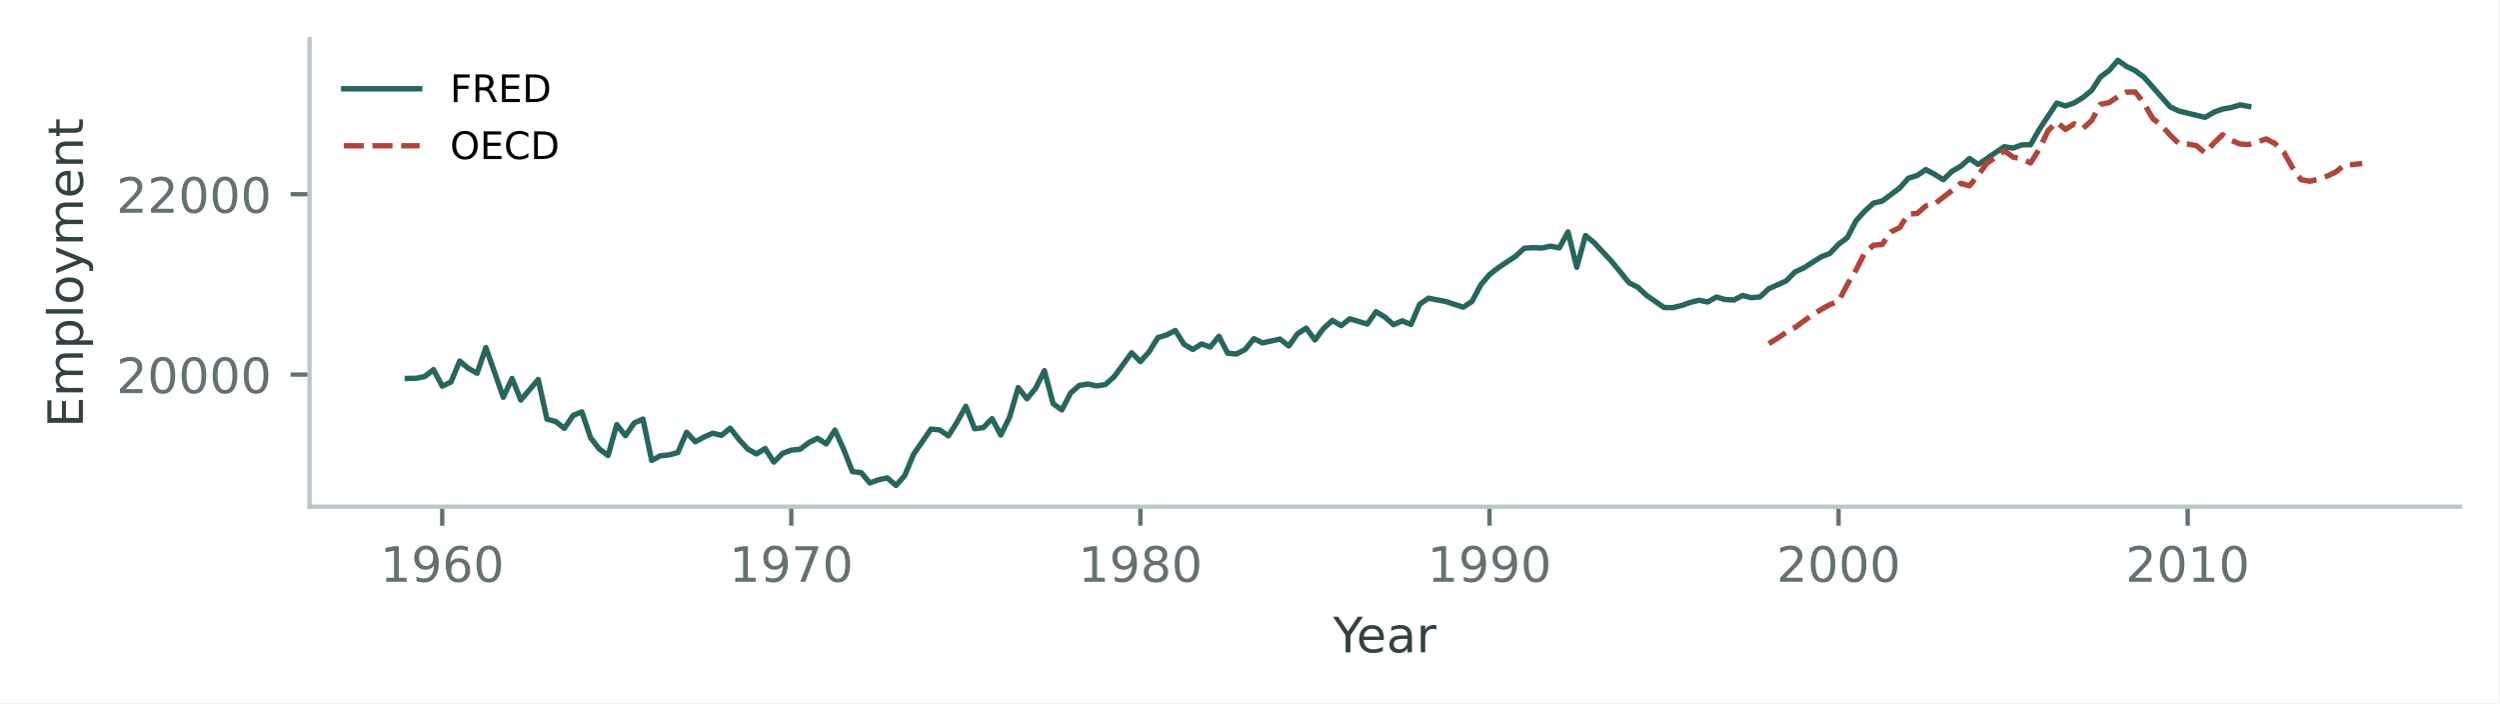
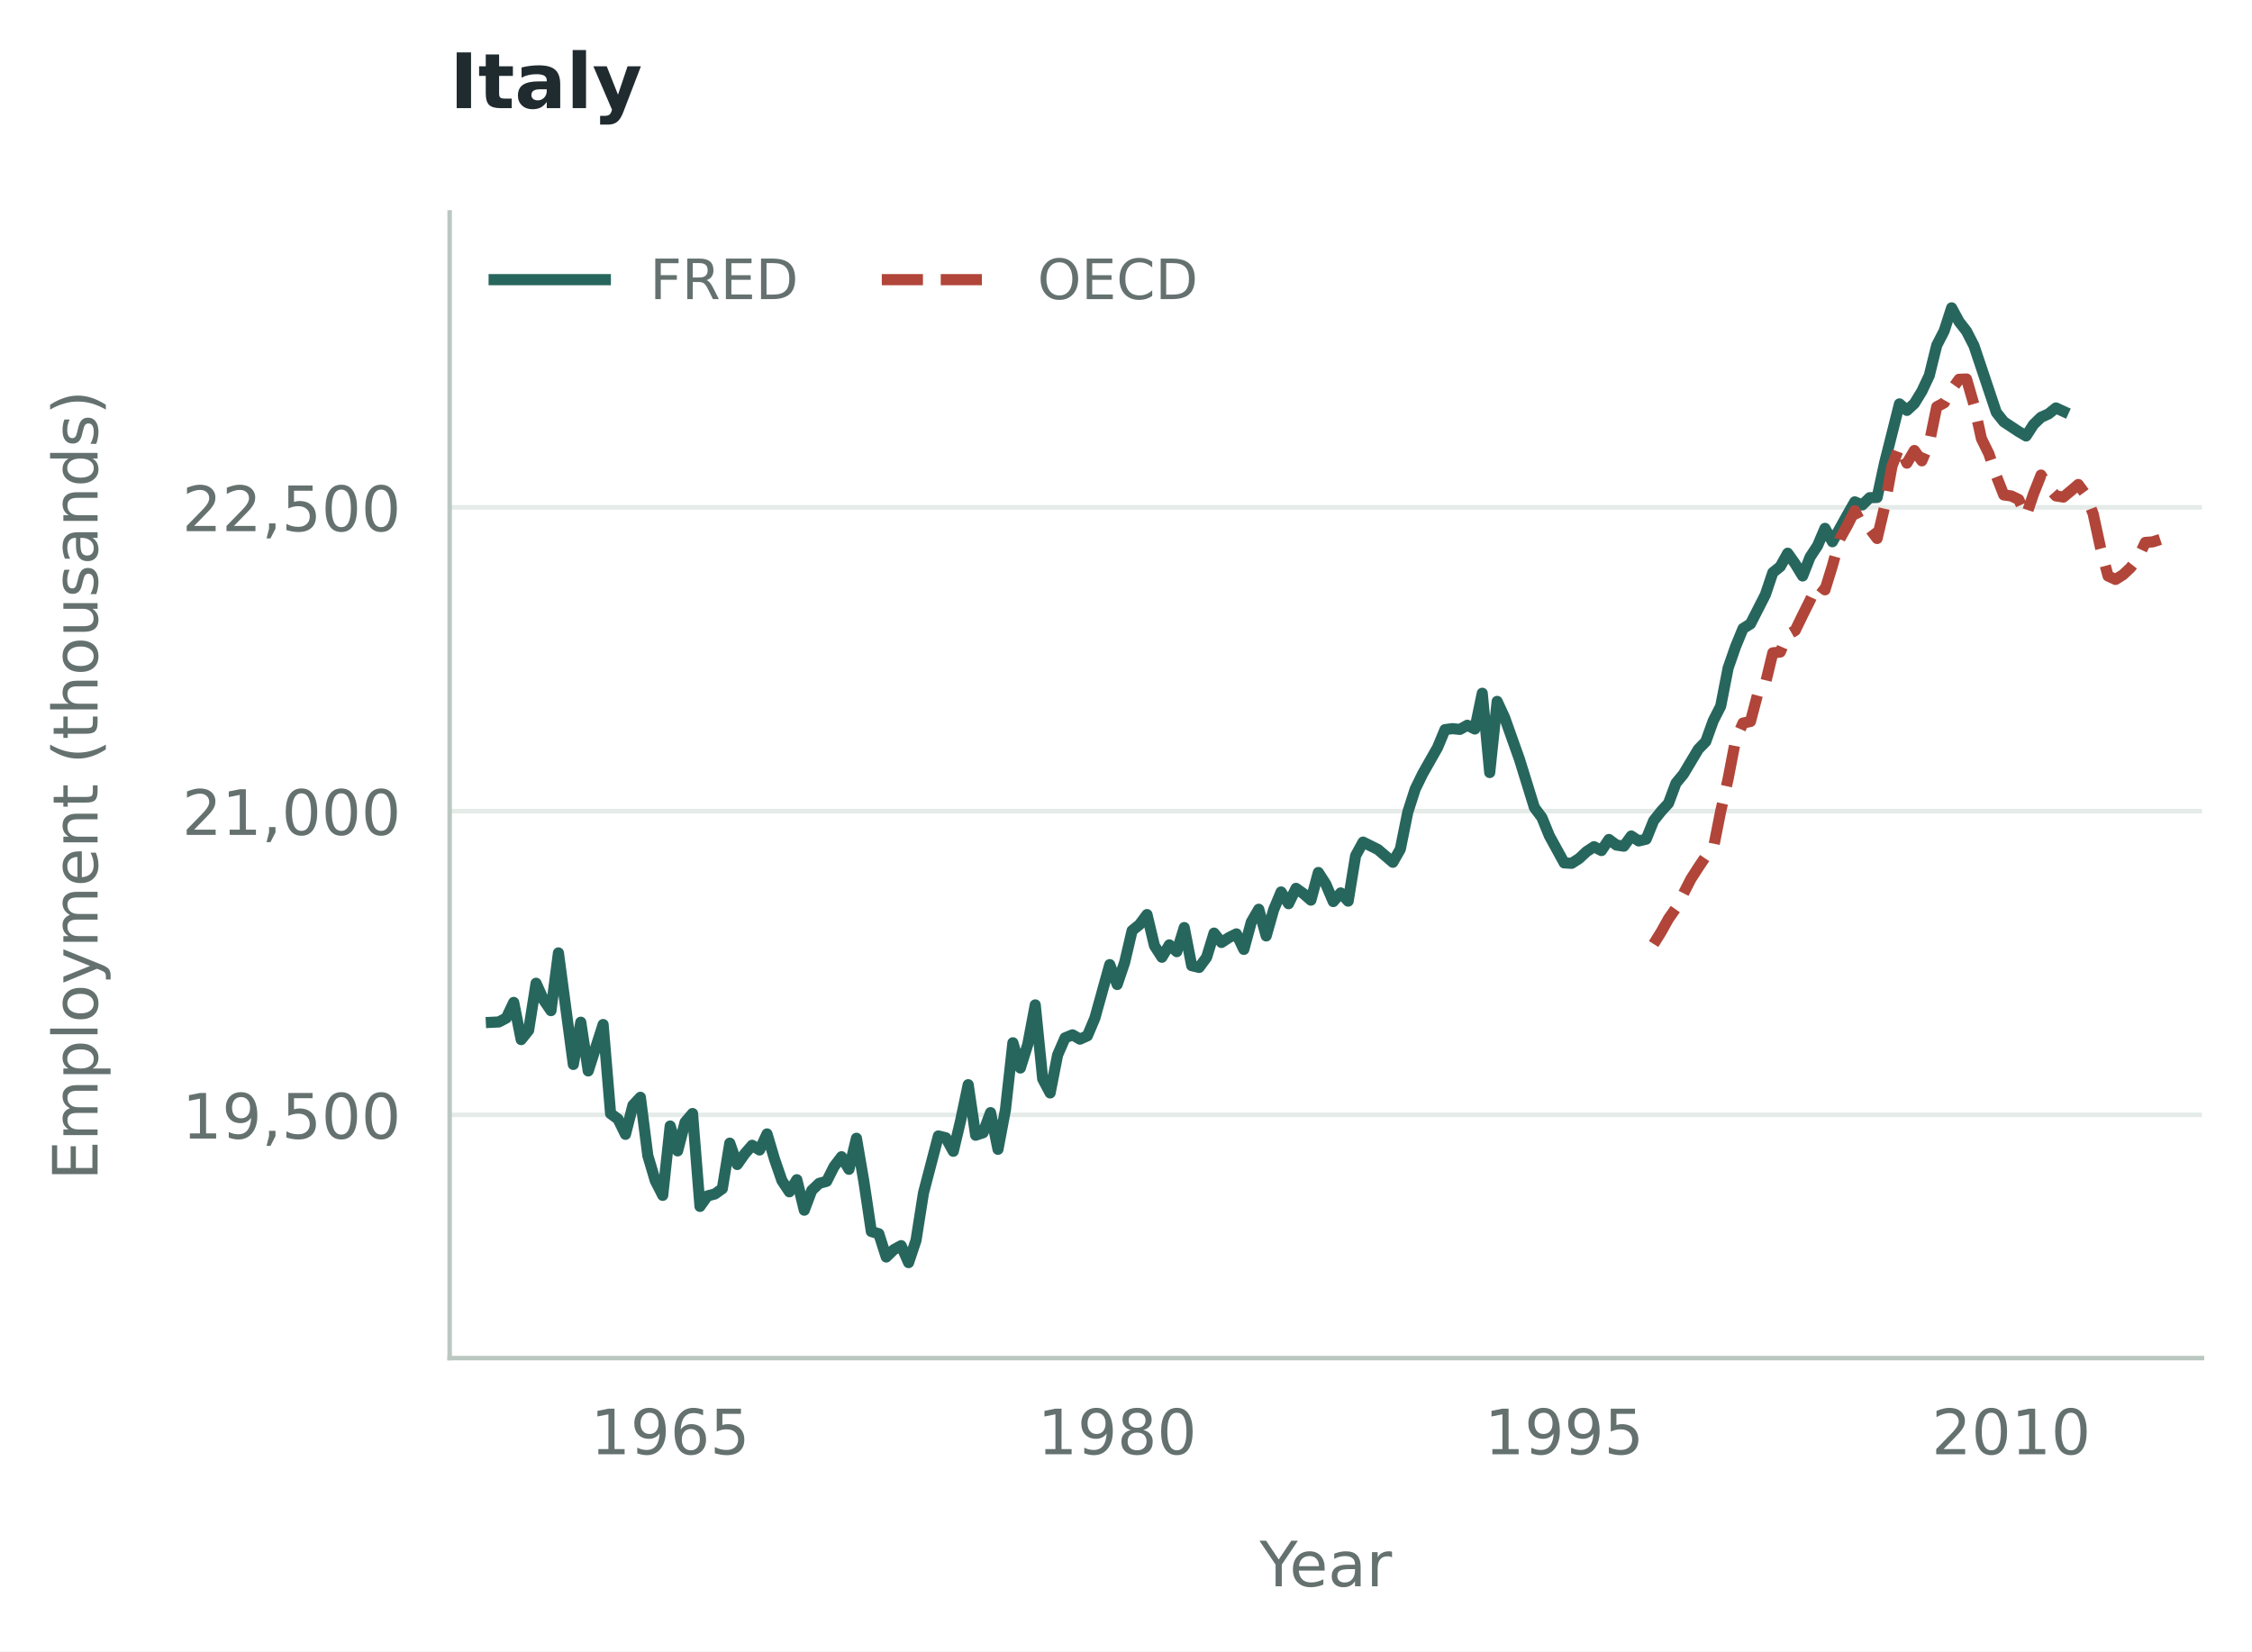
- <svg xmlns="http://www.w3.org/2000/svg" xmlns:xlink="http://www.w3.org/1999/xlink" width="460.8pt" height="129.6pt" viewBox="0 0 460.8 129.6" version="1.1">
+ <svg xmlns="http://www.w3.org/2000/svg" xmlns:xlink="http://www.w3.org/1999/xlink" width="324pt" height="237.6pt" viewBox="0 0 324 237.6" version="1.1">
  <defs>
    <style type="text/css">*{stroke-linejoin: round; stroke-linecap: butt}</style>
  </defs>
  <g id="figure_1">
    <g id="patch_1">
-       <path d="M 0 129.6 L 460.8 129.6 L 460.8 0 L 0 0 z " style="fill: #ffffff" />
+       <path d="M 0 237.6 L 324 237.6 L 324 0 L 0 0 z " style="fill: #ffffff" />
    </g>
    <g id="axes_1">
      <g id="patch_2">
-         <path d="M 57.082 93.4 L 453.6 93.4 L 453.6 7.2 L 57.082 7.2 z " style="fill: #ffffff" />
+         <path d="M 64.692 195.4 L 316.8 195.4 L 316.8 30.558 L 64.692 30.558 z " style="fill: #ffffff" />
      </g>
      <g id="matplotlib.axis_1">
        <g id="xtick_1">
-           <g id="line2d_1">
-             <defs>
-               <path id="mee2a2521fc" d="M 0 0 L 0 3.5 " style="stroke: #64716f; stroke-width: 0.8" />
-             </defs>
-             <g>
-               <use xlink:href="#mee2a2521fc" x="81.543" y="93.4" style="fill: #64716f; stroke: #64716f; stroke-width: 0.8" />
-             </g>
-           </g>
+           <g id="line2d_1" />
          <g id="text_1">
-             <g style="fill: #64716f" transform="translate(70.09013 107.2379) scale(0.09 -0.09)">
+             <g style="fill: #64716f" transform="translate(84.96761 209.2379) scale(0.09 -0.09)">
              <defs>
                <path id="DejaVuSans-14" d="M 794 531 L 1825 531 L 1825 4091 L 703 3866 L 703 4441 L 1819 4666 L 2450 4666 L 2450 531 L 3481 531 L 3481 0 L 794 0 L 794 531 z " transform="scale(0.015625)" />
                <path id="DejaVuSans-1c" d="M 703 97 L 703 672 Q 941 559 1184 500 Q 1428 441 1663 441 Q 2288 441 2617 861 Q 2947 1281 2994 2138 Q 2813 1869 2534 1725 Q 2256 1581 1919 1581 Q 1219 1581 811 2004 Q 403 2428 403 3163 Q 403 3881 828 4315 Q 1253 4750 1959 4750 Q 2769 4750 3195 4129 Q 3622 3509 3622 2328 Q 3622 1225 3098 567 Q 2575 -91 1691 -91 Q 1453 -91 1209 -44 Q 966 3 703 97 z M 1959 2075 Q 2384 2075 2632 2365 Q 2881 2656 2881 3163 Q 2881 3666 2632 3958 Q 2384 4250 1959 4250 Q 1534 4250 1286 3958 Q 1038 3666 1038 3163 Q 1038 2656 1286 2365 Q 1534 2075 1959 2075 z " transform="scale(0.015625)" />
                <path id="DejaVuSans-19" d="M 2113 2584 Q 1688 2584 1439 2293 Q 1191 2003 1191 1497 Q 1191 994 1439 701 Q 1688 409 2113 409 Q 2538 409 2786 701 Q 3034 994 3034 1497 Q 3034 2003 2786 2293 Q 2538 2584 2113 2584 z M 3366 4563 L 3366 3988 Q 3128 4100 2886 4159 Q 2644 4219 2406 4219 Q 1781 4219 1451 3797 Q 1122 3375 1075 2522 Q 1259 2794 1537 2939 Q 1816 3084 2150 3084 Q 2853 3084 3261 2657 Q 3669 2231 3669 1497 Q 3669 778 3244 343 Q 2819 -91 2113 -91 Q 1303 -91 875 529 Q 447 1150 447 2328 Q 447 3434 972 4092 Q 1497 4750 2381 4750 Q 2619 4750 2861 4703 Q 3103 4656 3366 4563 z " transform="scale(0.015625)" />
+                 <path id="DejaVuSans-18" d="M 691 4666 L 3169 4666 L 3169 4134 L 1269 4134 L 1269 2991 Q 1406 3038 1543 3061 Q 1681 3084 1819 3084 Q 2600 3084 3056 2656 Q 3513 2228 3513 1497 Q 3513 744 3044 326 Q 2575 -91 1722 -91 Q 1428 -91 1123 -41 Q 819 9 494 109 L 494 744 Q 775 591 1075 516 Q 1375 441 1709 441 Q 2250 441 2565 725 Q 2881 1009 2881 1497 Q 2881 1984 2565 2268 Q 2250 2553 1709 2553 Q 1456 2553 1204 2497 Q 953 2441 691 2322 L 691 4666 z " transform="scale(0.015625)" />
+               </defs>
+               <use xlink:href="#DejaVuSans-14" />
+               <use xlink:href="#DejaVuSans-1c" transform="translate(63.625 0)" />
+               <use xlink:href="#DejaVuSans-19" transform="translate(127.25 0)" />
+               <use xlink:href="#DejaVuSans-18" transform="translate(190.875 0)" />
+             </g>
+           </g>
+         </g>
+         <g id="xtick_2">
+           <g id="line2d_2" />
+           <g id="text_2">
+             <g style="fill: #64716f" transform="translate(149.2808 209.2379) scale(0.09 -0.09)">
+               <defs>
+                 <path id="DejaVuSans-1b" d="M 2034 2216 Q 1584 2216 1326 1975 Q 1069 1734 1069 1313 Q 1069 891 1326 650 Q 1584 409 2034 409 Q 2484 409 2743 651 Q 3003 894 3003 1313 Q 3003 1734 2745 1975 Q 2488 2216 2034 2216 z M 1403 2484 Q 997 2584 770 2862 Q 544 3141 544 3541 Q 544 4100 942 4425 Q 1341 4750 2034 4750 Q 2731 4750 3128 4425 Q 3525 4100 3525 3541 Q 3525 3141 3298 2862 Q 3072 2584 2669 2484 Q 3125 2378 3379 2068 Q 3634 1759 3634 1313 Q 3634 634 3220 271 Q 2806 -91 2034 -91 Q 1263 -91 848 271 Q 434 634 434 1313 Q 434 1759 690 2068 Q 947 2378 1403 2484 z M 1172 3481 Q 1172 3119 1398 2916 Q 1625 2713 2034 2713 Q 2441 2713 2670 2916 Q 2900 3119 2900 3481 Q 2900 3844 2670 4047 Q 2441 4250 2034 4250 Q 1625 4250 1398 4047 Q 1172 3844 1172 3481 z " transform="scale(0.015625)" />
                <path id="DejaVuSans-13" d="M 2034 4250 Q 1547 4250 1301 3770 Q 1056 3291 1056 2328 Q 1056 1369 1301 889 Q 1547 409 2034 409 Q 2525 409 2770 889 Q 3016 1369 3016 2328 Q 3016 3291 2770 3770 Q 2525 4250 2034 4250 z M 2034 4750 Q 2819 4750 3233 4129 Q 3647 3509 3647 2328 Q 3647 1150 3233 529 Q 2819 -91 2034 -91 Q 1250 -91 836 529 Q 422 1150 422 2328 Q 422 3509 836 4129 Q 1250 4750 2034 4750 z " transform="scale(0.015625)" />
-               </defs>
-               <use xlink:href="#DejaVuSans-14" />
-               <use xlink:href="#DejaVuSans-1c" transform="translate(63.625 0)" />
-               <use xlink:href="#DejaVuSans-19" transform="translate(127.25 0)" />
-               <use xlink:href="#DejaVuSans-13" transform="translate(190.875 0)" />
-             </g>
-           </g>
-         </g>
-         <g id="xtick_2">
-           <g id="line2d_2">
-             <g>
-               <use xlink:href="#mee2a2521fc" x="145.912" y="93.4" style="fill: #64716f; stroke: #64716f; stroke-width: 0.8" />
-             </g>
-           </g>
-           <g id="text_2">
-             <g style="fill: #64716f" transform="translate(134.4599 107.2379) scale(0.09 -0.09)">
-               <defs>
-                 <path id="DejaVuSans-1a" d="M 525 4666 L 3525 4666 L 3525 4397 L 1831 0 L 1172 0 L 2766 4134 L 525 4134 L 525 4666 z " transform="scale(0.015625)" />
-               </defs>
-               <use xlink:href="#DejaVuSans-14" />
-               <use xlink:href="#DejaVuSans-1c" transform="translate(63.625 0)" />
-               <use xlink:href="#DejaVuSans-1a" transform="translate(127.25 0)" />
-               <use xlink:href="#DejaVuSans-13" transform="translate(190.875 0)" />
-             </g>
-           </g>
-         </g>
-         <g id="xtick_3">
-           <g id="line2d_3">
-             <g>
-               <use xlink:href="#mee2a2521fc" x="210.282" y="93.4" style="fill: #64716f; stroke: #64716f; stroke-width: 0.8" />
-             </g>
-           </g>
-           <g id="text_3">
-             <g style="fill: #64716f" transform="translate(198.8297 107.2379) scale(0.09 -0.09)">
-               <defs>
-                 <path id="DejaVuSans-1b" d="M 2034 2216 Q 1584 2216 1326 1975 Q 1069 1734 1069 1313 Q 1069 891 1326 650 Q 1584 409 2034 409 Q 2484 409 2743 651 Q 3003 894 3003 1313 Q 3003 1734 2745 1975 Q 2488 2216 2034 2216 z M 1403 2484 Q 997 2584 770 2862 Q 544 3141 544 3541 Q 544 4100 942 4425 Q 1341 4750 2034 4750 Q 2731 4750 3128 4425 Q 3525 4100 3525 3541 Q 3525 3141 3298 2862 Q 3072 2584 2669 2484 Q 3125 2378 3379 2068 Q 3634 1759 3634 1313 Q 3634 634 3220 271 Q 2806 -91 2034 -91 Q 1263 -91 848 271 Q 434 634 434 1313 Q 434 1759 690 2068 Q 947 2378 1403 2484 z M 1172 3481 Q 1172 3119 1398 2916 Q 1625 2713 2034 2713 Q 2441 2713 2670 2916 Q 2900 3119 2900 3481 Q 2900 3844 2670 4047 Q 2441 4250 2034 4250 Q 1625 4250 1398 4047 Q 1172 3844 1172 3481 z " transform="scale(0.015625)" />
              </defs>
              <use xlink:href="#DejaVuSans-14" />
              <use xlink:href="#DejaVuSans-1c" transform="translate(63.625 0)" />
              <use xlink:href="#DejaVuSans-1b" transform="translate(127.25 0)" />
              <use xlink:href="#DejaVuSans-13" transform="translate(190.875 0)" />
            </g>
          </g>
        </g>
+         <g id="xtick_3">
+           <g id="line2d_3" />
+           <g id="text_3">
+             <g style="fill: #64716f" transform="translate(213.594 209.2379) scale(0.09 -0.09)">
+               <use xlink:href="#DejaVuSans-14" />
+               <use xlink:href="#DejaVuSans-1c" transform="translate(63.625 0)" />
+               <use xlink:href="#DejaVuSans-1c" transform="translate(127.25 0)" />
+               <use xlink:href="#DejaVuSans-18" transform="translate(190.875 0)" />
+             </g>
+           </g>
+         </g>
        <g id="xtick_4">
-           <g id="line2d_4">
-             <g>
-               <use xlink:href="#mee2a2521fc" x="274.652" y="93.4" style="fill: #64716f; stroke: #64716f; stroke-width: 0.8" />
-             </g>
-           </g>
+           <g id="line2d_4" />
          <g id="text_4">
-             <g style="fill: #64716f" transform="translate(263.1995 107.2379) scale(0.09 -0.09)">
-               <use xlink:href="#DejaVuSans-14" />
-               <use xlink:href="#DejaVuSans-1c" transform="translate(63.625 0)" />
-               <use xlink:href="#DejaVuSans-1c" transform="translate(127.25 0)" />
-               <use xlink:href="#DejaVuSans-13" transform="translate(190.875 0)" />
-             </g>
-           </g>
-         </g>
-         <g id="xtick_5">
-           <g id="line2d_5">
-             <g>
-               <use xlink:href="#mee2a2521fc" x="339.022" y="93.4" style="fill: #64716f; stroke: #64716f; stroke-width: 0.8" />
-             </g>
-           </g>
-           <g id="text_5">
-             <g style="fill: #64716f" transform="translate(327.5693 107.2379) scale(0.09 -0.09)">
+             <g style="fill: #64716f" transform="translate(277.9072 209.2379) scale(0.09 -0.09)">
              <defs>
                <path id="DejaVuSans-15" d="M 1228 531 L 3431 531 L 3431 0 L 469 0 L 469 531 Q 828 903 1448 1529 Q 2069 2156 2228 2338 Q 2531 2678 2651 2914 Q 2772 3150 2772 3378 Q 2772 3750 2511 3984 Q 2250 4219 1831 4219 Q 1534 4219 1204 4116 Q 875 4013 500 3803 L 500 4441 Q 881 4594 1212 4672 Q 1544 4750 1819 4750 Q 2544 4750 2975 4387 Q 3406 4025 3406 3419 Q 3406 3131 3298 2873 Q 3191 2616 2906 2266 Q 2828 2175 2409 1742 Q 1991 1309 1228 531 z " transform="scale(0.015625)" />
              </defs>
-               <use xlink:href="#DejaVuSans-15" />
-               <use xlink:href="#DejaVuSans-13" transform="translate(63.625 0)" />
-               <use xlink:href="#DejaVuSans-13" transform="translate(127.25 0)" />
-               <use xlink:href="#DejaVuSans-13" transform="translate(190.875 0)" />
-             </g>
-           </g>
-         </g>
-         <g id="xtick_6">
-           <g id="line2d_6">
-             <g>
-               <use xlink:href="#mee2a2521fc" x="403.392" y="93.4" style="fill: #64716f; stroke: #64716f; stroke-width: 0.8" />
-             </g>
-           </g>
-           <g id="text_6">
-             <g style="fill: #64716f" transform="translate(391.9391 107.2379) scale(0.09 -0.09)">
              <use xlink:href="#DejaVuSans-15" />
              <use xlink:href="#DejaVuSans-13" transform="translate(63.625 0)" />
              <use xlink:href="#DejaVuSans-14" transform="translate(127.25 0)" />
              <use xlink:href="#DejaVuSans-13" transform="translate(190.875 0)" />
            </g>
          </g>
        </g>
-         <g id="text_7">
-           <g style="fill: #34423d" transform="translate(245.8137 120.2379) scale(0.09 -0.09)">
+         <g id="text_5">
+           <g style="fill: #64716f" transform="translate(181.2188 228.2379) scale(0.09 -0.09)">
            <defs>
              <path id="DejaVuSans-3c" d="M -13 4666 L 666 4666 L 1959 2747 L 3244 4666 L 3922 4666 L 2272 2222 L 2272 0 L 1638 0 L 1638 2222 L -13 4666 z " transform="scale(0.015625)" />
              <path id="DejaVuSans-48" d="M 3597 1894 L 3597 1613 L 953 1613 Q 991 1019 1311 708 Q 1631 397 2203 397 Q 2534 397 2845 478 Q 3156 559 3463 722 L 3463 178 Q 3153 47 2828 -22 Q 2503 -91 2169 -91 Q 1331 -91 842 396 Q 353 884 353 1716 Q 353 2575 817 3079 Q 1281 3584 2069 3584 Q 2775 3584 3186 3129 Q 3597 2675 3597 1894 z M 3022 2063 Q 3016 2534 2758 2815 Q 2500 3097 2075 3097 Q 1594 3097 1305 2825 Q 1016 2553 972 2059 L 3022 2063 z " transform="scale(0.015625)" />
              <path id="DejaVuSans-44" d="M 2194 1759 Q 1497 1759 1228 1600 Q 959 1441 959 1056 Q 959 750 1161 570 Q 1363 391 1709 391 Q 2188 391 2477 730 Q 2766 1069 2766 1631 L 2766 1759 L 2194 1759 z M 3341 1997 L 3341 0 L 2766 0 L 2766 531 Q 2569 213 2275 61 Q 1981 -91 1556 -91 Q 1019 -91 701 211 Q 384 513 384 1019 Q 384 1609 779 1909 Q 1175 2209 1959 2209 L 2766 2209 L 2766 2266 Q 2766 2663 2505 2880 Q 2244 3097 1772 3097 Q 1472 3097 1187 3025 Q 903 2953 641 2809 L 641 3341 Q 956 3463 1253 3523 Q 1550 3584 1831 3584 Q 2591 3584 2966 3190 Q 3341 2797 3341 1997 z " transform="scale(0.015625)" />
              <path id="DejaVuSans-55" d="M 2631 2963 Q 2534 3019 2420 3045 Q 2306 3072 2169 3072 Q 1681 3072 1420 2755 Q 1159 2438 1159 1844 L 1159 0 L 581 0 L 581 3500 L 1159 3500 L 1159 2956 Q 1341 3275 1631 3429 Q 1922 3584 2338 3584 Q 2397 3584 2469 3576 Q 2541 3569 2628 3553 L 2631 2963 z " transform="scale(0.015625)" />
            </defs>
            <use xlink:href="#DejaVuSans-3c" />
            <use xlink:href="#DejaVuSans-48" transform="translate(47.79688 0)" />
            <use xlink:href="#DejaVuSans-44" transform="translate(109.3281 0)" />
            <use xlink:href="#DejaVuSans-55" transform="translate(170.6094 0)" />
          </g>
        </g>
      </g>
      <g id="matplotlib.axis_2">
        <g id="ytick_1">
+           <g id="line2d_5">
+             <path d="M 64.692 160.399 L 316.8 160.399 " clip-path="url(#pc7755f2b98)" style="fill: none; stroke: #e5ebe8; stroke-width: 0.65; stroke-linecap: square" />
+           </g>
+           <g id="line2d_6" />
+           <g id="text_6">
+             <g style="fill: #64716f" transform="translate(26.2007 163.8184) scale(0.09 -0.09)">
+               <defs>
+                 <path id="DejaVuSans-f" d="M 750 794 L 1409 794 L 1409 256 L 897 -744 L 494 -744 L 750 256 L 750 794 z " transform="scale(0.015625)" />
+               </defs>
+               <use xlink:href="#DejaVuSans-14" />
+               <use xlink:href="#DejaVuSans-1c" transform="translate(63.625 0)" />
+               <use xlink:href="#DejaVuSans-f" transform="translate(127.25 0)" />
+               <use xlink:href="#DejaVuSans-18" transform="translate(159.0312 0)" />
+               <use xlink:href="#DejaVuSans-13" transform="translate(222.6562 0)" />
+               <use xlink:href="#DejaVuSans-13" transform="translate(286.2812 0)" />
+             </g>
+           </g>
+         </g>
+         <g id="ytick_2">
          <g id="line2d_7">
-             <defs>
-               <path id="m582aca96d9" d="M 0 0 L -3.5 0 " style="stroke: #64716f; stroke-width: 0.8" />
-             </defs>
-             <g>
-               <use xlink:href="#m582aca96d9" x="57.082" y="69.042" style="fill: #64716f; stroke: #64716f; stroke-width: 0.8" />
-             </g>
-           </g>
+             <path d="M 64.692 116.7 L 316.8 116.7 " clip-path="url(#pc7755f2b98)" style="fill: none; stroke: #e5ebe8; stroke-width: 0.65; stroke-linecap: square" />
+           </g>
+           <g id="line2d_8" />
+           <g id="text_7">
+             <g style="fill: #64716f" transform="translate(26.2007 120.1187) scale(0.09 -0.09)">
+               <use xlink:href="#DejaVuSans-15" />
+               <use xlink:href="#DejaVuSans-14" transform="translate(63.625 0)" />
+               <use xlink:href="#DejaVuSans-f" transform="translate(127.25 0)" />
+               <use xlink:href="#DejaVuSans-13" transform="translate(159.0312 0)" />
+               <use xlink:href="#DejaVuSans-13" transform="translate(222.6562 0)" />
+               <use xlink:href="#DejaVuSans-13" transform="translate(286.2812 0)" />
+             </g>
+           </g>
+         </g>
+         <g id="ytick_3">
+           <g id="line2d_9">
+             <path d="M 64.692 73 L 316.8 73 " clip-path="url(#pc7755f2b98)" style="fill: none; stroke: #e5ebe8; stroke-width: 0.65; stroke-linecap: square" />
+           </g>
+           <g id="line2d_10" />
          <g id="text_8">
-             <g style="fill: #64716f" transform="translate(21.45086 72.46085) scale(0.09 -0.09)">
-               <use xlink:href="#DejaVuSans-15" />
-               <use xlink:href="#DejaVuSans-13" transform="translate(63.625 0)" />
-               <use xlink:href="#DejaVuSans-13" transform="translate(127.25 0)" />
-               <use xlink:href="#DejaVuSans-13" transform="translate(190.875 0)" />
-               <use xlink:href="#DejaVuSans-13" transform="translate(254.5 0)" />
-             </g>
-           </g>
-         </g>
-         <g id="ytick_2">
-           <g id="line2d_8">
-             <g>
-               <use xlink:href="#m582aca96d9" x="57.082" y="35.803" style="fill: #64716f; stroke: #64716f; stroke-width: 0.8" />
-             </g>
-           </g>
-           <g id="text_9">
-             <g style="fill: #64716f" transform="translate(21.45086 39.22198) scale(0.09 -0.09)">
+             <g style="fill: #64716f" transform="translate(26.2007 76.41894) scale(0.09 -0.09)">
              <use xlink:href="#DejaVuSans-15" />
              <use xlink:href="#DejaVuSans-15" transform="translate(63.625 0)" />
-               <use xlink:href="#DejaVuSans-13" transform="translate(127.25 0)" />
-               <use xlink:href="#DejaVuSans-13" transform="translate(190.875 0)" />
-               <use xlink:href="#DejaVuSans-13" transform="translate(254.5 0)" />
-             </g>
-           </g>
-         </g>
-         <g id="text_10">
-           <g style="fill: #34423d" transform="translate(15.28875 78.81875) rotate(-90) scale(0.09 -0.09)">
+               <use xlink:href="#DejaVuSans-f" transform="translate(127.25 0)" />
+               <use xlink:href="#DejaVuSans-18" transform="translate(159.0312 0)" />
+               <use xlink:href="#DejaVuSans-13" transform="translate(222.6562 0)" />
+               <use xlink:href="#DejaVuSans-13" transform="translate(286.2812 0)" />
+             </g>
+           </g>
+         </g>
+         <g id="text_9">
+           <g style="fill: #64716f" transform="translate(14.03859 169.8155) rotate(-90) scale(0.09 -0.09)">
            <defs>
              <path id="DejaVuSans-28" d="M 628 4666 L 3578 4666 L 3578 4134 L 1259 4134 L 1259 2753 L 3481 2753 L 3481 2222 L 1259 2222 L 1259 531 L 3634 531 L 3634 0 L 628 0 L 628 4666 z " transform="scale(0.015625)" />
              <path id="DejaVuSans-50" d="M 3328 2828 Q 3544 3216 3844 3400 Q 4144 3584 4550 3584 Q 5097 3584 5394 3201 Q 5691 2819 5691 2113 L 5691 0 L 5113 0 L 5113 2094 Q 5113 2597 4934 2840 Q 4756 3084 4391 3084 Q 3944 3084 3684 2787 Q 3425 2491 3425 1978 L 3425 0 L 2847 0 L 2847 2094 Q 2847 2600 2669 2842 Q 2491 3084 2119 3084 Q 1678 3084 1418 2786 Q 1159 2488 1159 1978 L 1159 0 L 581 0 L 581 3500 L 1159 3500 L 1159 2956 Q 1356 3278 1631 3431 Q 1906 3584 2284 3584 Q 2666 3584 2933 3390 Q 3200 3197 3328 2828 z " transform="scale(0.015625)" />
              <path id="DejaVuSans-53" d="M 1159 525 L 1159 -1331 L 581 -1331 L 581 3500 L 1159 3500 L 1159 2969 Q 1341 3281 1617 3432 Q 1894 3584 2278 3584 Q 2916 3584 3314 3078 Q 3713 2572 3713 1747 Q 3713 922 3314 415 Q 2916 -91 2278 -91 Q 1894 -91 1617 61 Q 1341 213 1159 525 z M 3116 1747 Q 3116 2381 2855 2742 Q 2594 3103 2138 3103 Q 1681 3103 1420 2742 Q 1159 2381 1159 1747 Q 1159 1113 1420 752 Q 1681 391 2138 391 Q 2594 391 2855 752 Q 3116 1113 3116 1747 z " transform="scale(0.015625)" />
              <path id="DejaVuSans-4f" d="M 603 4863 L 1178 4863 L 1178 0 L 603 0 L 603 4863 z " transform="scale(0.015625)" />
              <path id="DejaVuSans-52" d="M 1959 3097 Q 1497 3097 1228 2736 Q 959 2375 959 1747 Q 959 1119 1226 758 Q 1494 397 1959 397 Q 2419 397 2687 759 Q 2956 1122 2956 1747 Q 2956 2369 2687 2733 Q 2419 3097 1959 3097 z M 1959 3584 Q 2709 3584 3137 3096 Q 3566 2609 3566 1747 Q 3566 888 3137 398 Q 2709 -91 1959 -91 Q 1206 -91 779 398 Q 353 888 353 1747 Q 353 2609 779 3096 Q 1206 3584 1959 3584 z " transform="scale(0.015625)" />
              <path id="DejaVuSans-5c" d="M 2059 -325 Q 1816 -950 1584 -1140 Q 1353 -1331 966 -1331 L 506 -1331 L 506 -850 L 844 -850 Q 1081 -850 1212 -737 Q 1344 -625 1503 -206 L 1606 56 L 191 3500 L 800 3500 L 1894 763 L 2988 3500 L 3597 3500 L 2059 -325 z " transform="scale(0.015625)" />
              <path id="DejaVuSans-51" d="M 3513 2113 L 3513 0 L 2938 0 L 2938 2094 Q 2938 2591 2744 2837 Q 2550 3084 2163 3084 Q 1697 3084 1428 2787 Q 1159 2491 1159 1978 L 1159 0 L 581 0 L 581 3500 L 1159 3500 L 1159 2956 Q 1366 3272 1645 3428 Q 1925 3584 2291 3584 Q 2894 3584 3203 3211 Q 3513 2838 3513 2113 z " transform="scale(0.015625)" />
              <path id="DejaVuSans-57" d="M 1172 4494 L 1172 3500 L 2356 3500 L 2356 3053 L 1172 3053 L 1172 1153 Q 1172 725 1289 603 Q 1406 481 1766 481 L 2356 481 L 2356 0 L 1766 0 Q 1100 0 847 248 Q 594 497 594 1153 L 594 3053 L 172 3053 L 172 3500 L 594 3500 L 594 4494 L 1172 4494 z " transform="scale(0.015625)" />
+               <path id="DejaVuSans-3" transform="scale(0.015625)" />
+               <path id="DejaVuSans-b" d="M 1984 4856 Q 1566 4138 1362 3434 Q 1159 2731 1159 2009 Q 1159 1288 1364 580 Q 1569 -128 1984 -844 L 1484 -844 Q 1016 -109 783 600 Q 550 1309 550 2009 Q 550 2706 781 3412 Q 1013 4119 1484 4856 L 1984 4856 z " transform="scale(0.015625)" />
+               <path id="DejaVuSans-4b" d="M 3513 2113 L 3513 0 L 2938 0 L 2938 2094 Q 2938 2591 2744 2837 Q 2550 3084 2163 3084 Q 1697 3084 1428 2787 Q 1159 2491 1159 1978 L 1159 0 L 581 0 L 581 4863 L 1159 4863 L 1159 2956 Q 1366 3272 1645 3428 Q 1925 3584 2291 3584 Q 2894 3584 3203 3211 Q 3513 2838 3513 2113 z " transform="scale(0.015625)" />
+               <path id="DejaVuSans-58" d="M 544 1381 L 544 3500 L 1119 3500 L 1119 1403 Q 1119 906 1312 657 Q 1506 409 1894 409 Q 2359 409 2629 706 Q 2900 1003 2900 1516 L 2900 3500 L 3475 3500 L 3475 0 L 2900 0 L 2900 538 Q 2691 219 2414 64 Q 2138 -91 1772 -91 Q 1169 -91 856 284 Q 544 659 544 1381 z M 1991 3584 L 1991 3584 z " transform="scale(0.015625)" />
+               <path id="DejaVuSans-56" d="M 2834 3397 L 2834 2853 Q 2591 2978 2328 3040 Q 2066 3103 1784 3103 Q 1356 3103 1142 2972 Q 928 2841 928 2578 Q 928 2378 1081 2264 Q 1234 2150 1697 2047 L 1894 2003 Q 2506 1872 2764 1633 Q 3022 1394 3022 966 Q 3022 478 2636 193 Q 2250 -91 1575 -91 Q 1294 -91 989 -36 Q 684 19 347 128 L 347 722 Q 666 556 975 473 Q 1284 391 1588 391 Q 1994 391 2212 530 Q 2431 669 2431 922 Q 2431 1156 2273 1281 Q 2116 1406 1581 1522 L 1381 1569 Q 847 1681 609 1914 Q 372 2147 372 2553 Q 372 3047 722 3315 Q 1072 3584 1716 3584 Q 2034 3584 2315 3537 Q 2597 3491 2834 3397 z " transform="scale(0.015625)" />
+               <path id="DejaVuSans-47" d="M 2906 2969 L 2906 4863 L 3481 4863 L 3481 0 L 2906 0 L 2906 525 Q 2725 213 2448 61 Q 2172 -91 1784 -91 Q 1150 -91 751 415 Q 353 922 353 1747 Q 353 2572 751 3078 Q 1150 3584 1784 3584 Q 2172 3584 2448 3432 Q 2725 3281 2906 2969 z M 947 1747 Q 947 1113 1208 752 Q 1469 391 1925 391 Q 2381 391 2643 752 Q 2906 1113 2906 1747 Q 2906 2381 2643 2742 Q 2381 3103 1925 3103 Q 1469 3103 1208 2742 Q 947 2381 947 1747 z " transform="scale(0.015625)" />
+               <path id="DejaVuSans-c" d="M 513 4856 L 1013 4856 Q 1481 4119 1714 3412 Q 1947 2706 1947 2009 Q 1947 1309 1714 600 Q 1481 -109 1013 -844 L 513 -844 Q 928 -128 1133 580 Q 1338 1288 1338 2009 Q 1338 2731 1133 3434 Q 928 4138 513 4856 z " transform="scale(0.015625)" />
            </defs>
            <use xlink:href="#DejaVuSans-28" />
            <use xlink:href="#DejaVuSans-50" transform="translate(63.1875 0)" />
            <use xlink:href="#DejaVuSans-53" transform="translate(160.5938 0)" />
            <use xlink:href="#DejaVuSans-4f" transform="translate(224.0781 0)" />
            <use xlink:href="#DejaVuSans-52" transform="translate(251.8594 0)" />
            <use xlink:href="#DejaVuSans-5c" transform="translate(313.0469 0)" />
            <use xlink:href="#DejaVuSans-50" transform="translate(372.2344 0)" />
            <use xlink:href="#DejaVuSans-48" transform="translate(469.6406 0)" />
            <use xlink:href="#DejaVuSans-51" transform="translate(531.1719 0)" />
            <use xlink:href="#DejaVuSans-57" transform="translate(594.5469 0)" />
-           </g>
-         </g>
-       </g>
-       <g id="line2d_9">
-         <path d="M 75.106 69.759 L 76.715 69.728 L 78.324 69.408 L 79.933 68.124 L 81.543 71.178 L 83.152 70.412 L 84.761 66.551 L 86.37 67.907 L 87.98 68.8 L 89.589 64.062 L 92.807 73.217 L 94.417 69.749 L 96.026 73.748 L 99.244 69.941 L 100.854 77.249 L 102.463 77.698 L 104.072 78.954 L 105.681 76.566 L 107.291 75.911 L 108.9 80.702 L 110.509 82.758 L 112.118 83.959 L 113.728 78.27 L 115.337 80.311 L 116.946 77.963 L 118.555 77.244 L 120.165 84.869 L 121.774 84.008 L 123.383 83.848 L 124.992 83.41 L 126.601 79.676 L 128.211 81.429 L 129.82 80.557 L 131.429 79.851 L 133.038 80.238 L 134.648 78.92 L 136.257 80.984 L 137.866 82.752 L 139.475 83.671 L 141.085 82.676 L 142.694 85.178 L 144.303 83.557 L 145.912 82.975 L 147.522 82.809 L 149.131 81.594 L 150.74 80.79 L 152.349 81.822 L 153.959 79.274 L 155.568 82.83 L 157.177 86.928 L 158.786 87.111 L 160.396 89.021 L 162.005 88.423 L 163.614 88.088 L 165.223 89.482 L 166.833 87.648 L 168.442 83.761 L 171.66 79.085 L 173.27 79.238 L 174.879 80.344 L 176.488 77.779 L 178.097 74.878 L 179.707 79.025 L 181.316 78.822 L 182.925 77.17 L 184.534 80.182 L 186.144 76.938 L 187.753 71.439 L 189.362 73.51 L 190.971 71.561 L 192.581 68.328 L 194.19 74.403 L 195.799 75.556 L 197.408 72.444 L 199.017 71.035 L 200.627 70.787 L 202.236 71.14 L 203.845 70.866 L 205.454 69.417 L 208.673 65.022 L 210.282 66.655 L 211.891 64.845 L 213.501 62.234 L 215.11 61.734 L 216.719 60.914 L 218.328 63.469 L 219.938 64.418 L 221.547 63.402 L 223.156 63.961 L 224.765 61.981 L 226.375 65.108 L 227.984 65.253 L 229.593 64.426 L 231.202 62.435 L 232.812 63.204 L 236.03 62.498 L 237.639 63.773 L 239.249 61.528 L 240.858 60.478 L 242.467 62.668 L 244.076 60.516 L 245.686 59.059 L 247.295 60.023 L 248.904 58.762 L 252.123 59.731 L 253.732 57.46 L 255.341 58.414 L 256.95 59.847 L 258.56 59.137 L 260.169 59.811 L 261.778 56.083 L 263.387 54.966 L 266.606 55.575 L 269.824 56.622 L 271.434 55.546 L 273.043 52.519 L 274.652 50.612 L 276.261 49.359 L 279.48 47.204 L 281.089 45.734 L 282.698 45.655 L 284.307 45.717 L 285.917 45.376 L 287.526 45.685 L 289.135 42.751 L 290.744 49.257 L 292.354 43.418 L 293.963 44.742 L 297.181 48.184 L 300.4 52.132 L 302.009 52.945 L 303.618 54.442 L 306.837 56.674 L 308.446 56.708 L 310.055 56.317 L 311.665 55.746 L 313.274 55.344 L 314.883 55.661 L 316.492 54.75 L 318.102 55.207 L 319.711 55.301 L 321.32 54.465 L 322.929 54.871 L 324.539 54.725 L 326.148 53.219 L 329.366 51.775 L 330.976 50.128 L 332.585 49.391 L 335.803 47.346 L 337.413 46.715 L 339.022 45.012 L 340.631 43.814 L 342.24 40.683 L 343.85 38.924 L 345.459 37.44 L 347.068 37.056 L 350.286 34.661 L 351.896 32.846 L 353.505 32.352 L 355.114 31.257 L 356.723 32.123 L 358.333 33.123 L 359.942 31.571 L 361.551 30.643 L 363.16 29.216 L 364.77 30.313 L 367.988 28.113 L 369.597 27.04 L 371.207 27.297 L 372.816 26.7 L 374.425 26.679 L 376.034 23.849 L 379.253 19 L 380.862 19.533 L 382.471 18.969 L 384.081 17.969 L 385.69 16.67 L 387.299 14.193 L 388.908 13.006 L 390.518 11.118 L 392.127 12.248 L 393.736 13.035 L 395.345 14.228 L 400.173 19.697 L 401.782 20.467 L 406.61 21.633 L 408.219 20.69 L 409.829 20.097 L 411.438 19.824 L 413.047 19.332 L 414.656 19.613 L 414.656 19.613 " clip-path="url(#p8e1a8a1ba0)" style="fill: none; stroke: #27665d; stroke-linecap: square" />
-       </g>
-       <g id="line2d_10">
-         <path d="M 326.148 63.33 L 327.757 62.354 L 329.366 61.255 L 330.976 60.385 L 332.585 59.198 L 334.194 57.999 L 335.803 57.047 L 337.413 56.137 L 339.022 55.535 L 340.631 52.443 L 342.24 49.772 L 343.85 46.588 L 345.459 45.195 L 347.068 45.067 L 348.677 42.742 L 350.286 41.957 L 351.896 39.433 L 353.505 39.367 L 355.114 37.946 L 356.723 37.599 L 358.333 36.339 L 359.942 35.114 L 361.551 33.782 L 363.16 34.26 L 364.77 32.278 L 366.379 30.072 L 367.988 28.981 L 369.597 27.768 L 371.207 28.973 L 372.816 29.245 L 374.425 30.047 L 376.034 27.458 L 377.644 24.097 L 379.253 22.503 L 380.862 23.861 L 382.471 22.826 L 384.081 23.673 L 385.69 22.22 L 387.299 19.24 L 388.908 18.912 L 390.518 17.831 L 392.127 16.98 L 393.736 16.956 L 395.345 19.064 L 396.955 21.851 L 398.564 23.096 L 400.173 24.92 L 401.782 26.47 L 403.392 26.554 L 405.001 26.846 L 406.61 28.18 L 408.219 26.378 L 409.829 24.842 L 411.438 25.872 L 413.047 26.551 L 414.656 26.649 L 416.266 26.141 L 417.875 25.615 L 419.484 26.451 L 421.093 28.027 L 422.703 30.853 L 424.312 33.128 L 425.921 33.407 L 427.53 33.025 L 429.139 32.453 L 430.749 31.671 L 432.358 30.37 L 433.967 30.324 L 435.576 30.122 " clip-path="url(#p8e1a8a1ba0)" style="fill: none; stroke-dasharray: 3.7,1.6; stroke-dashoffset: 0; stroke: #b14539" />
+             <use xlink:href="#DejaVuSans-3" transform="translate(633.75 0)" />
+             <use xlink:href="#DejaVuSans-b" transform="translate(665.5312 0)" />
+             <use xlink:href="#DejaVuSans-57" transform="translate(704.5469 0)" />
+             <use xlink:href="#DejaVuSans-4b" transform="translate(743.75 0)" />
+             <use xlink:href="#DejaVuSans-52" transform="translate(807.125 0)" />
+             <use xlink:href="#DejaVuSans-58" transform="translate(868.3125 0)" />
+             <use xlink:href="#DejaVuSans-56" transform="translate(931.6875 0)" />
+             <use xlink:href="#DejaVuSans-44" transform="translate(983.7812 0)" />
+             <use xlink:href="#DejaVuSans-51" transform="translate(1045.062 0)" />
+             <use xlink:href="#DejaVuSans-47" transform="translate(1108.438 0)" />
+             <use xlink:href="#DejaVuSans-56" transform="translate(1171.922 0)" />
+             <use xlink:href="#DejaVuSans-c" transform="translate(1224.016 0)" />
+           </g>
+         </g>
+       </g>
+       <g id="line2d_11">
+         <path d="M 70.695 147.089 L 71.767 147.036 L 72.839 146.474 L 73.91 144.224 L 74.982 149.577 L 76.054 148.234 L 77.126 141.466 L 78.198 143.844 L 79.27 145.41 L 80.342 137.103 L 82.486 153.151 L 83.557 147.073 L 84.629 154.083 L 86.773 147.408 L 87.845 160.219 L 88.917 161.007 L 89.989 163.208 L 91.061 159.023 L 92.133 157.874 L 93.204 166.273 L 94.276 169.876 L 95.348 171.983 L 96.42 162.009 L 97.492 165.587 L 98.564 161.47 L 99.636 160.211 L 100.708 173.576 L 101.78 172.068 L 102.851 171.787 L 103.923 171.02 L 104.995 164.474 L 106.067 167.547 L 107.139 166.019 L 108.211 164.781 L 109.283 165.46 L 110.355 163.148 L 111.427 166.766 L 112.498 169.866 L 113.57 171.476 L 114.642 169.733 L 115.714 174.119 L 116.786 171.278 L 117.858 170.257 L 118.93 169.966 L 120.002 167.835 L 121.074 166.427 L 122.145 168.236 L 123.217 163.77 L 124.289 170.003 L 125.361 177.187 L 126.433 177.508 L 127.505 180.855 L 128.577 179.808 L 129.649 179.221 L 130.72 181.663 L 131.792 178.448 L 132.864 171.634 L 135.008 163.438 L 136.08 163.706 L 137.152 165.646 L 138.224 161.149 L 139.296 156.063 L 140.367 163.333 L 141.439 162.977 L 142.511 160.082 L 143.583 165.361 L 144.655 159.675 L 145.727 150.034 L 146.799 153.665 L 147.871 150.249 L 148.943 144.581 L 150.014 155.231 L 151.086 157.252 L 152.158 151.796 L 153.23 149.327 L 154.302 148.892 L 155.374 149.511 L 156.446 149.031 L 157.518 146.491 L 159.661 138.786 L 160.733 141.649 L 161.805 138.476 L 162.877 133.899 L 163.949 133.023 L 165.021 131.586 L 166.093 136.064 L 167.165 137.727 L 168.237 135.946 L 169.308 136.926 L 170.38 133.455 L 171.452 138.937 L 172.524 139.191 L 173.596 137.742 L 174.668 134.252 L 175.74 135.6 L 176.812 134.895 L 177.883 134.363 L 178.955 136.597 L 180.027 132.662 L 181.099 130.821 L 182.171 134.66 L 183.243 130.888 L 184.315 128.333 L 185.387 130.023 L 186.459 127.813 L 187.53 128.574 L 188.602 129.511 L 189.674 125.531 L 190.746 127.202 L 191.818 129.715 L 192.89 128.469 L 193.962 129.652 L 195.034 123.117 L 196.106 121.159 L 198.249 122.226 L 200.393 124.061 L 201.465 122.175 L 202.537 116.868 L 203.609 113.526 L 204.681 111.33 L 206.824 107.552 L 207.896 104.975 L 208.968 104.836 L 210.04 104.945 L 211.112 104.347 L 212.184 104.889 L 213.256 99.745 L 214.328 111.152 L 215.4 100.915 L 216.471 103.236 L 218.615 109.27 L 220.759 116.191 L 221.831 117.616 L 222.903 120.24 L 225.047 124.152 L 226.118 124.212 L 227.19 123.526 L 228.262 122.525 L 229.334 121.821 L 230.406 122.376 L 231.478 120.779 L 232.55 121.58 L 233.622 121.746 L 234.693 120.28 L 235.765 120.992 L 236.837 120.737 L 237.909 118.096 L 238.981 116.739 L 240.053 115.565 L 241.125 112.678 L 242.197 111.385 L 244.34 107.801 L 245.412 106.695 L 246.484 103.709 L 247.556 101.609 L 248.628 96.122 L 249.7 93.037 L 250.772 90.437 L 251.844 89.763 L 253.987 85.564 L 255.059 82.383 L 256.131 81.516 L 257.203 79.597 L 258.275 81.116 L 259.347 82.869 L 260.419 80.147 L 261.491 78.522 L 262.563 76.02 L 263.634 77.943 L 265.778 74.087 L 266.85 72.206 L 267.922 72.655 L 268.994 71.609 L 270.066 71.573 L 271.138 66.611 L 273.281 58.111 L 274.353 59.045 L 275.425 58.058 L 276.497 56.304 L 277.569 54.027 L 278.641 49.685 L 279.713 47.605 L 280.785 44.295 L 281.856 46.276 L 282.928 47.656 L 284 49.746 L 287.216 59.334 L 288.288 60.683 L 290.432 62.1 L 291.503 62.728 L 292.575 61.074 L 293.647 60.035 L 294.719 59.555 L 295.791 58.694 L 296.863 59.187 L 296.863 59.187 " clip-path="url(#pc7755f2b98)" style="fill: none; stroke: #27665d; stroke-width: 1.6; stroke-linecap: square" />
+       </g>
+       <g id="line2d_12">
+         <path d="M 237.909 135.82 L 238.981 134.11 L 240.053 132.182 L 241.125 130.658 L 242.197 128.577 L 243.269 126.475 L 244.34 124.807 L 245.412 123.212 L 246.484 122.156 L 247.556 116.736 L 248.628 112.054 L 249.7 106.471 L 250.772 104.03 L 251.844 103.807 L 252.916 99.731 L 253.987 98.355 L 255.059 93.929 L 256.131 93.814 L 257.203 91.324 L 258.275 90.714 L 259.347 88.505 L 260.419 86.358 L 261.491 84.024 L 262.563 84.862 L 263.634 81.387 L 264.706 77.52 L 265.778 75.609 L 266.85 73.481 L 267.922 75.594 L 268.994 76.07 L 270.066 77.476 L 271.138 72.939 L 272.21 67.047 L 273.281 64.252 L 274.353 66.633 L 275.425 64.818 L 276.497 66.303 L 277.569 63.756 L 278.641 58.532 L 279.713 57.958 L 280.785 56.063 L 281.856 54.57 L 282.928 54.529 L 284 58.224 L 285.072 63.11 L 286.144 65.291 L 287.216 68.488 L 288.288 71.207 L 289.36 71.354 L 290.432 71.865 L 291.503 74.204 L 292.575 71.045 L 293.647 68.352 L 294.719 70.157 L 295.791 71.348 L 296.863 71.519 L 297.935 70.629 L 299.007 69.708 L 300.079 71.174 L 301.15 73.936 L 302.222 78.89 L 303.294 82.877 L 304.366 83.367 L 305.438 82.697 L 306.51 81.694 L 307.582 80.323 L 308.654 78.043 L 309.726 77.961 L 310.797 77.607 " clip-path="url(#pc7755f2b98)" style="fill: none; stroke-dasharray: 5.92,2.56; stroke-dashoffset: 0; stroke: #b14539; stroke-width: 1.6" />
      </g>
      <g id="patch_3">
-         <path d="M 57.082 93.4 L 57.082 7.2 " style="fill: none; stroke: #bbc8c2; stroke-width: 0.8; stroke-linejoin: miter; stroke-linecap: square" />
+         <path d="M 64.692 195.4 L 64.692 30.558 " style="fill: none; stroke: #bbc8c2; stroke-width: 0.65; stroke-linejoin: miter; stroke-linecap: square" />
      </g>
      <g id="patch_4">
-         <path d="M 57.082 93.4 L 453.6 93.4 " style="fill: none; stroke: #bbc8c2; stroke-width: 0.8; stroke-linejoin: miter; stroke-linecap: square" />
+         <path d="M 64.692 195.4 L 316.8 195.4 " style="fill: none; stroke: #bbc8c2; stroke-width: 0.65; stroke-linejoin: miter; stroke-linecap: square" />
+       </g>
+       <g id="text_10">
+         <g style="fill: #202b30" transform="translate(64.69227 15.55828) scale(0.11 -0.11)">
+           <defs>
+             <path id="DejaVuSans-Bold-2c" d="M 588 4666 L 1791 4666 L 1791 0 L 588 0 L 588 4666 z " transform="scale(0.015625)" />
+             <path id="DejaVuSans-Bold-57" d="M 1759 4494 L 1759 3500 L 2913 3500 L 2913 2700 L 1759 2700 L 1759 1216 Q 1759 972 1856 886 Q 1953 800 2241 800 L 2816 800 L 2816 0 L 1856 0 Q 1194 0 917 276 Q 641 553 641 1216 L 641 2700 L 84 2700 L 84 3500 L 641 3500 L 641 4494 L 1759 4494 z " transform="scale(0.015625)" />
+             <path id="DejaVuSans-Bold-44" d="M 2106 1575 Q 1756 1575 1579 1456 Q 1403 1338 1403 1106 Q 1403 894 1545 773 Q 1688 653 1941 653 Q 2256 653 2472 879 Q 2688 1106 2688 1447 L 2688 1575 L 2106 1575 z M 3816 1997 L 3816 0 L 2688 0 L 2688 519 Q 2463 200 2181 54 Q 1900 -91 1497 -91 Q 953 -91 614 226 Q 275 544 275 1050 Q 275 1666 698 1953 Q 1122 2241 2028 2241 L 2688 2241 L 2688 2328 Q 2688 2594 2478 2717 Q 2269 2841 1825 2841 Q 1466 2841 1156 2769 Q 847 2697 581 2553 L 581 3406 Q 941 3494 1303 3539 Q 1666 3584 2028 3584 Q 2975 3584 3395 3211 Q 3816 2838 3816 1997 z " transform="scale(0.015625)" />
+             <path id="DejaVuSans-Bold-4f" d="M 538 4863 L 1656 4863 L 1656 0 L 538 0 L 538 4863 z " transform="scale(0.015625)" />
+             <path id="DejaVuSans-Bold-5c" d="M 78 3500 L 1197 3500 L 2138 1125 L 2938 3500 L 4056 3500 L 2584 -331 Q 2363 -916 2067 -1148 Q 1772 -1381 1288 -1381 L 641 -1381 L 641 -647 L 991 -647 Q 1275 -647 1404 -556 Q 1534 -466 1606 -231 L 1638 -134 L 78 3500 z " transform="scale(0.015625)" />
+           </defs>
+           <use xlink:href="#DejaVuSans-Bold-2c" />
+           <use xlink:href="#DejaVuSans-Bold-57" transform="translate(37.20312 0)" />
+           <use xlink:href="#DejaVuSans-Bold-44" transform="translate(85 0)" />
+           <use xlink:href="#DejaVuSans-Bold-4f" transform="translate(152.4844 0)" />
+           <use xlink:href="#DejaVuSans-Bold-5c" transform="translate(186.7656 0)" />
+         </g>
      </g>
      <g id="legend_1">
-         <g id="line2d_11">
-           <path d="M 63.382 16.369 L 70.382 16.369 L 77.382 16.369 " style="fill: none; stroke: #27665d; stroke-linecap: square" />
+         <g id="line2d_13">
+           <path d="M 71.092 40.237 L 79.092 40.237 L 87.092 40.237 " style="fill: none; stroke: #27665d; stroke-width: 1.6; stroke-linecap: square" />
        </g>
        <g id="text_11">
-           <g transform="translate(82.98211 18.81891) scale(0.07 -0.07)">
+           <g style="fill: #64716f" transform="translate(93.49227 43.03703) scale(0.08 -0.08)">
            <defs>
              <path id="DejaVuSans-29" d="M 628 4666 L 3309 4666 L 3309 4134 L 1259 4134 L 1259 2759 L 3109 2759 L 3109 2228 L 1259 2228 L 1259 0 L 628 0 L 628 4666 z " transform="scale(0.015625)" />
              <path id="DejaVuSans-35" d="M 2841 2188 Q 3044 2119 3236 1894 Q 3428 1669 3622 1275 L 4263 0 L 3584 0 L 2988 1197 Q 2756 1666 2539 1819 Q 2322 1972 1947 1972 L 1259 1972 L 1259 0 L 628 0 L 628 4666 L 2053 4666 Q 2853 4666 3247 4331 Q 3641 3997 3641 3322 Q 3641 2881 3436 2590 Q 3231 2300 2841 2188 z M 1259 4147 L 1259 2491 L 2053 2491 Q 2509 2491 2742 2702 Q 2975 2913 2975 3322 Q 2975 3731 2742 3939 Q 2509 4147 2053 4147 L 1259 4147 z " transform="scale(0.015625)" />
              <path id="DejaVuSans-27" d="M 1259 4147 L 1259 519 L 2022 519 Q 2988 519 3436 956 Q 3884 1394 3884 2338 Q 3884 3275 3436 3711 Q 2988 4147 2022 4147 L 1259 4147 z M 628 4666 L 1925 4666 Q 3281 4666 3915 4102 Q 4550 3538 4550 2338 Q 4550 1131 3912 565 Q 3275 0 1925 0 L 628 0 L 628 4666 z " transform="scale(0.015625)" />
            </defs>
            <use xlink:href="#DejaVuSans-29" />
            <use xlink:href="#DejaVuSans-35" transform="translate(57.51562 0)" />
            <use xlink:href="#DejaVuSans-28" transform="translate(127 0)" />
            <use xlink:href="#DejaVuSans-27" transform="translate(190.1875 0)" />
          </g>
        </g>
-         <g id="line2d_12">
-           <path d="M 63.382 26.869 L 70.382 26.869 L 77.382 26.869 " style="fill: none; stroke-dasharray: 3.7,1.6; stroke-dashoffset: 0; stroke: #b14539" />
+         <g id="line2d_14">
+           <path d="M 126.867 40.237 L 134.867 40.237 L 142.867 40.237 " style="fill: none; stroke-dasharray: 5.92,2.56; stroke-dashoffset: 0; stroke: #b14539; stroke-width: 1.6" />
        </g>
        <g id="text_12">
-           <g transform="translate(82.98211 29.31945) scale(0.07 -0.07)">
+           <g style="fill: #64716f" transform="translate(149.2673 43.03703) scale(0.08 -0.08)">
            <defs>
              <path id="DejaVuSans-32" d="M 2522 4238 Q 1834 4238 1429 3725 Q 1025 3213 1025 2328 Q 1025 1447 1429 934 Q 1834 422 2522 422 Q 3209 422 3611 934 Q 4013 1447 4013 2328 Q 4013 3213 3611 3725 Q 3209 4238 2522 4238 z M 2522 4750 Q 3503 4750 4090 4092 Q 4678 3434 4678 2328 Q 4678 1225 4090 567 Q 3503 -91 2522 -91 Q 1538 -91 948 565 Q 359 1222 359 2328 Q 359 3434 948 4092 Q 1538 4750 2522 4750 z " transform="scale(0.015625)" />
              <path id="DejaVuSans-26" d="M 4122 4306 L 4122 3641 Q 3803 3938 3442 4084 Q 3081 4231 2675 4231 Q 1875 4231 1450 3742 Q 1025 3253 1025 2328 Q 1025 1406 1450 917 Q 1875 428 2675 428 Q 3081 428 3442 575 Q 3803 722 4122 1019 L 4122 359 Q 3791 134 3420 21 Q 3050 -91 2638 -91 Q 1578 -91 968 557 Q 359 1206 359 2328 Q 359 3453 968 4101 Q 1578 4750 2638 4750 Q 3056 4750 3426 4639 Q 3797 4528 4122 4306 z " transform="scale(0.015625)" />
            </defs>
            <use xlink:href="#DejaVuSans-32" />
            <use xlink:href="#DejaVuSans-28" transform="translate(78.71875 0)" />
            <use xlink:href="#DejaVuSans-26" transform="translate(141.9062 0)" />
            <use xlink:href="#DejaVuSans-27" transform="translate(211.7344 0)" />
          </g>
        </g>
      </g>
    </g>
  </g>
  <defs>
-     <clipPath id="p8e1a8a1ba0">
-       <rect x="57.082" y="7.2" width="396.518" height="86.2" />
+     <clipPath id="pc7755f2b98">
+       <rect x="64.692" y="30.558" width="252.108" height="164.842" />
    </clipPath>
  </defs>
</svg>
